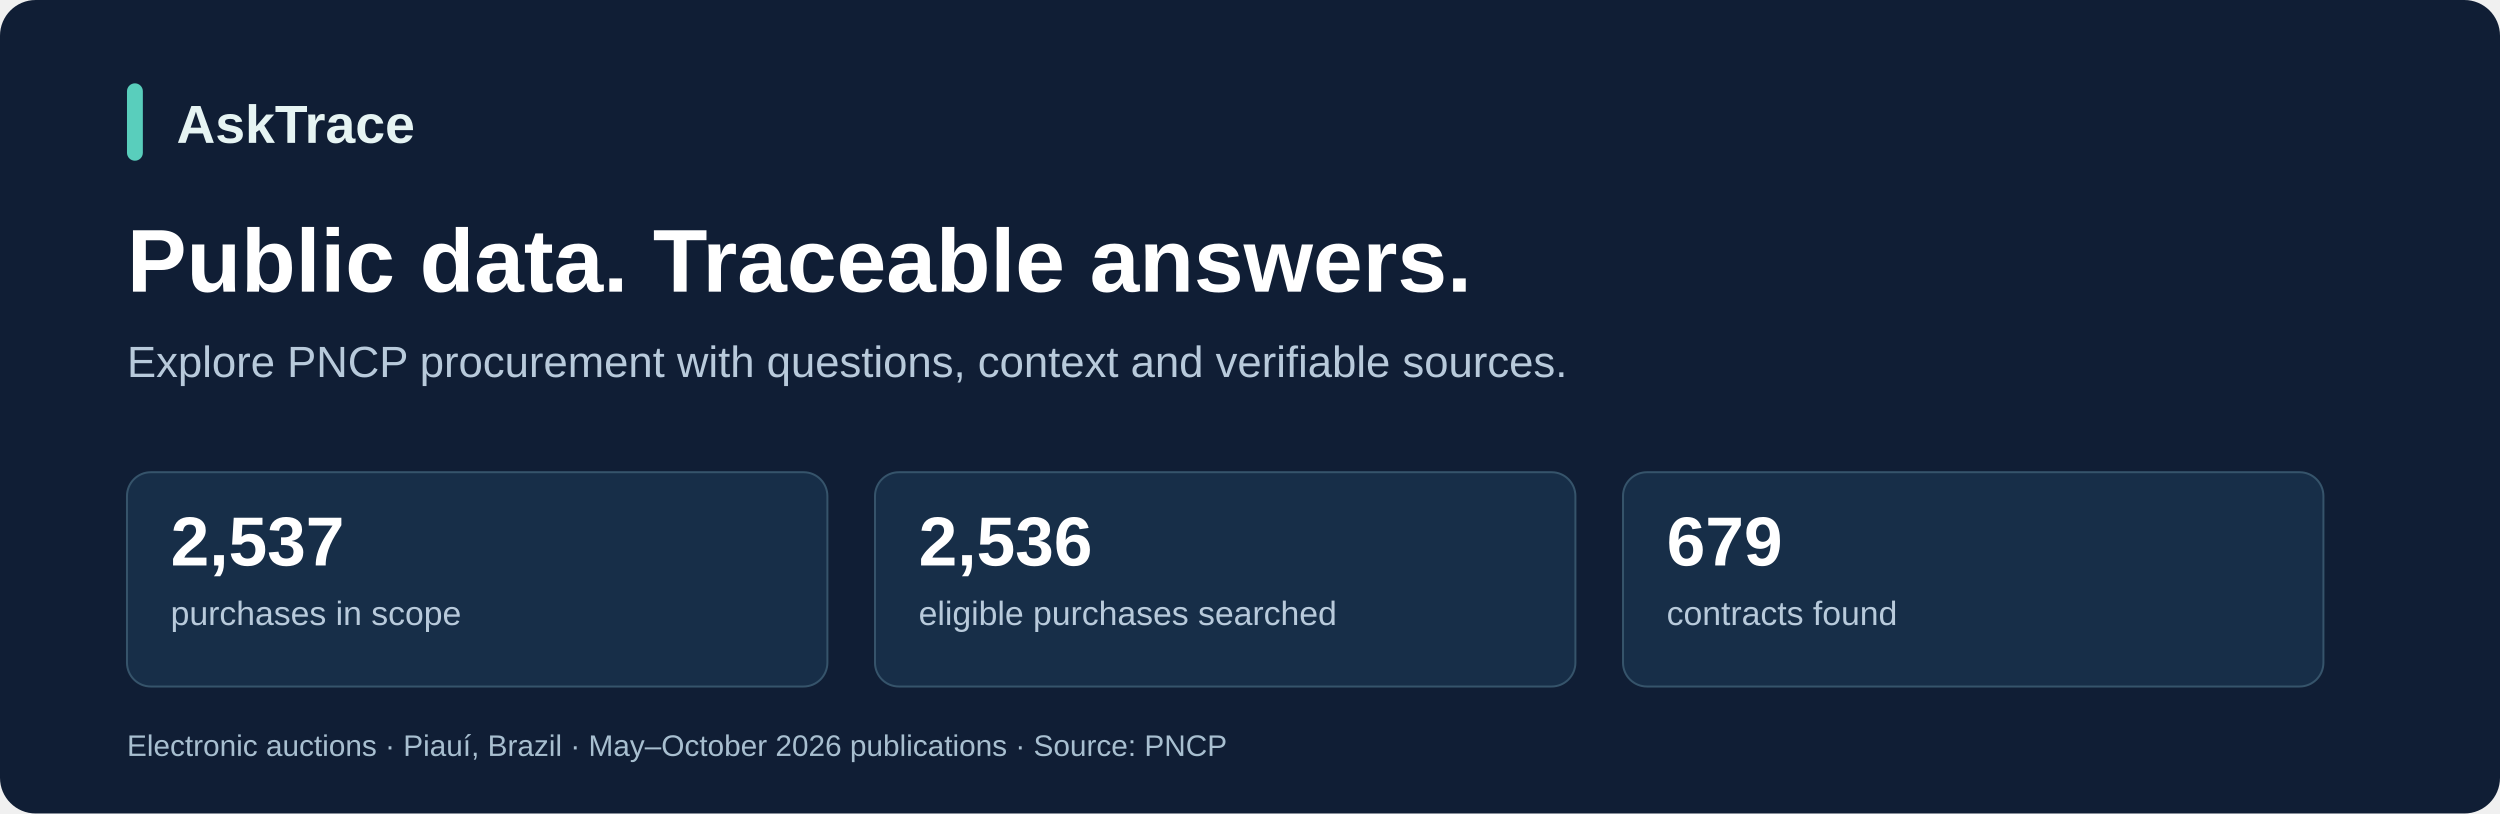
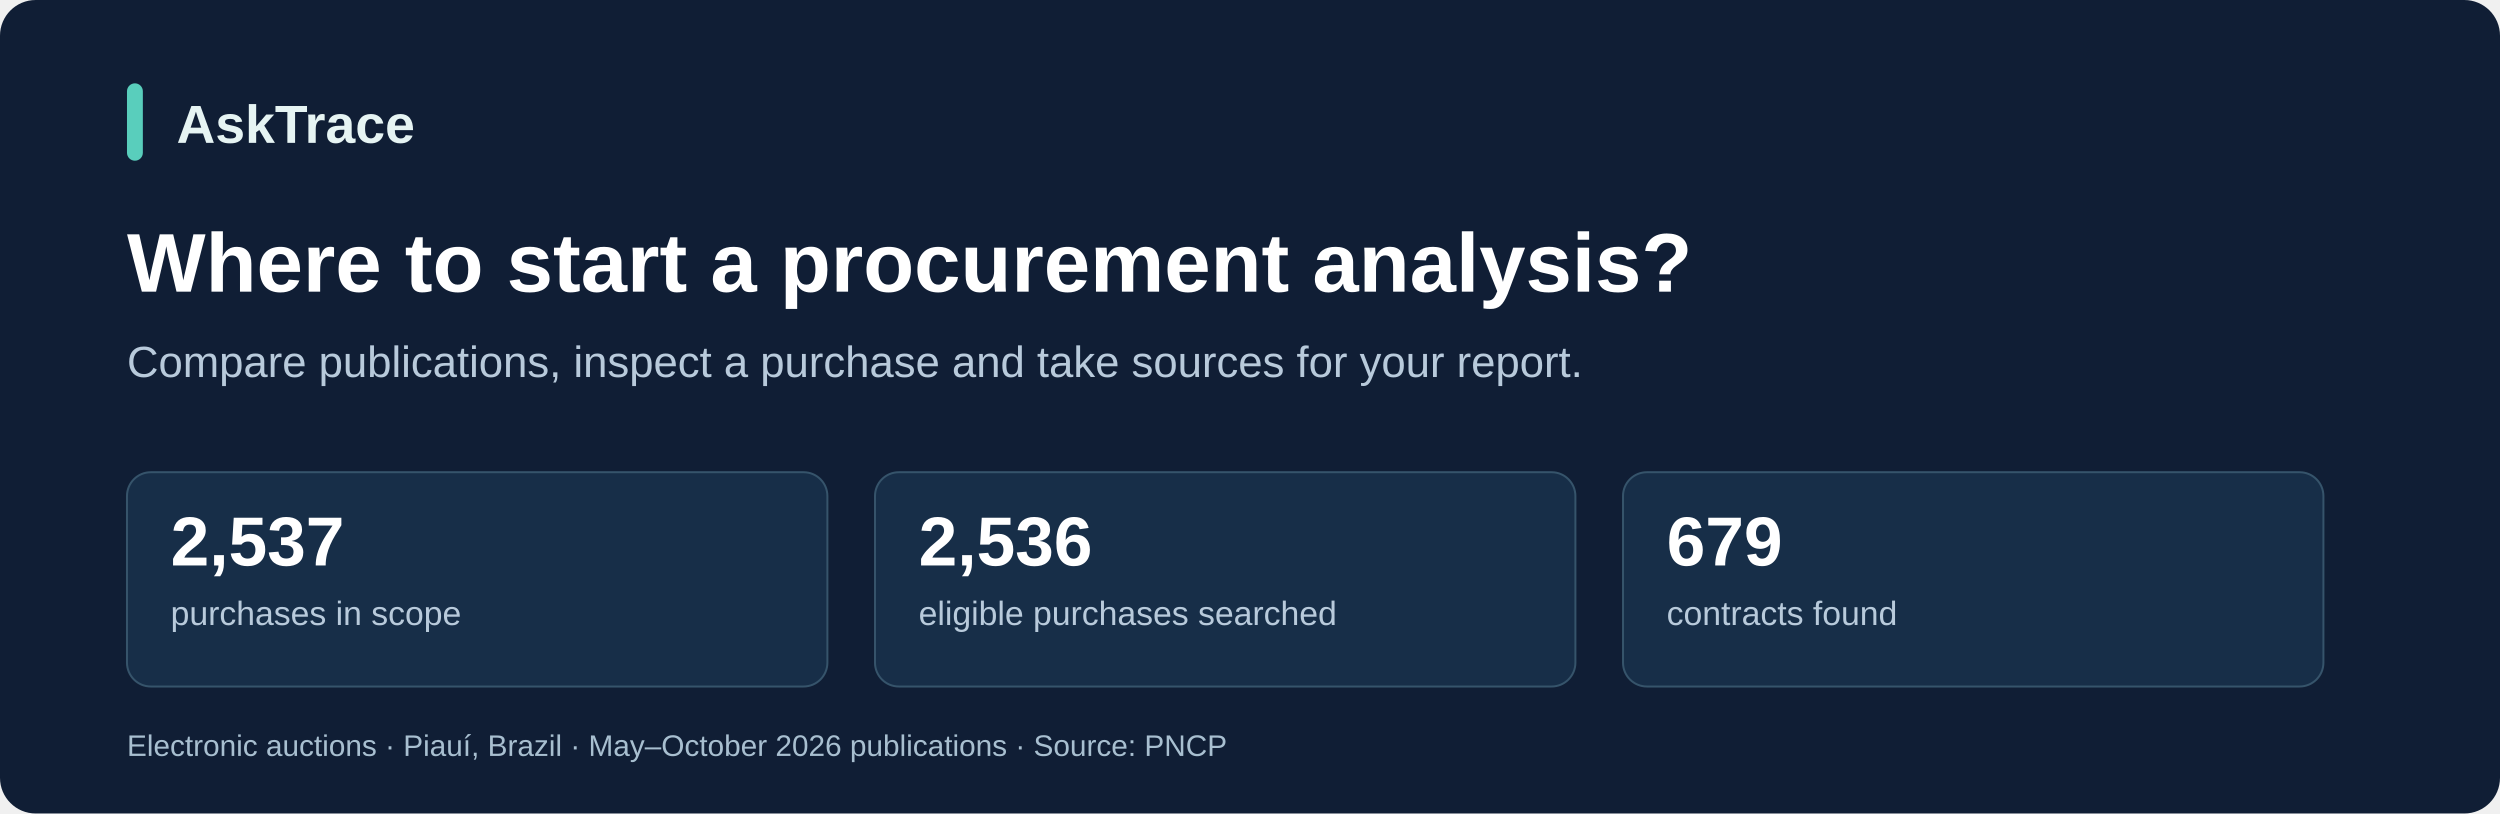
<svg xmlns="http://www.w3.org/2000/svg" width="1260" height="410" viewBox="0 0 1260 410" role="img" aria-labelledby="title desc">
  <rect width="1260" height="410" rx="18" fill="#101e35" />
  <rect x="64" y="42" width="8" height="39" rx="4" fill="#59cebc" />
  <g font-family="Segoe UI,Arial,sans-serif">
    <text x="89" y="72" font-size="27" fill="#e6f4f3" font-weight="600">AskTrace</text>
-     <text x="64" y="147" font-size="45" fill="#ffffff" font-weight="600">Public data. Traceable answers.</text>
-     <text x="64" y="190" font-size="22" fill="#b8cadb">Explore PNCP procurement with questions, context and verifiable sources.</text>
+     <text x="64" y="147" font-size="42" fill="#ffffff" font-weight="600">Where to start a procurement analysis?</text>
+     <text x="64" y="190" font-size="22" fill="#b8cadb">Compare publications, inspect a purchase and take sources for your report.</text>
    <rect x="64" y="238" width="353" height="108" rx="12" fill="#172e48" stroke="#36546b" />
    <text x="86" y="285" fill="#ffffff" font-size="35" font-weight="600">2,537</text>
    <text x="86" y="315" fill="#b8cadb" font-size="17">purchases in scope</text>
    <rect x="441" y="238" width="353" height="108" rx="12" fill="#172e48" stroke="#36546b" />
    <text x="463" y="285" fill="#ffffff" font-size="35" font-weight="600">2,536</text>
    <text x="463" y="315" fill="#b8cadb" font-size="17">eligible purchases searched</text>
    <rect x="818" y="238" width="353" height="108" rx="12" fill="#172e48" stroke="#36546b" />
    <text x="840" y="285" fill="#ffffff" font-size="35" font-weight="600">679</text>
    <text x="840" y="315" fill="#b8cadb" font-size="17">contracts found</text>
    <text x="64" y="381" font-size="15" fill="#a8bfd0">Electronic auctions · Piauí, Brazil · May–October 2026 publications · Source: PNCP</text>
  </g>
</svg>
